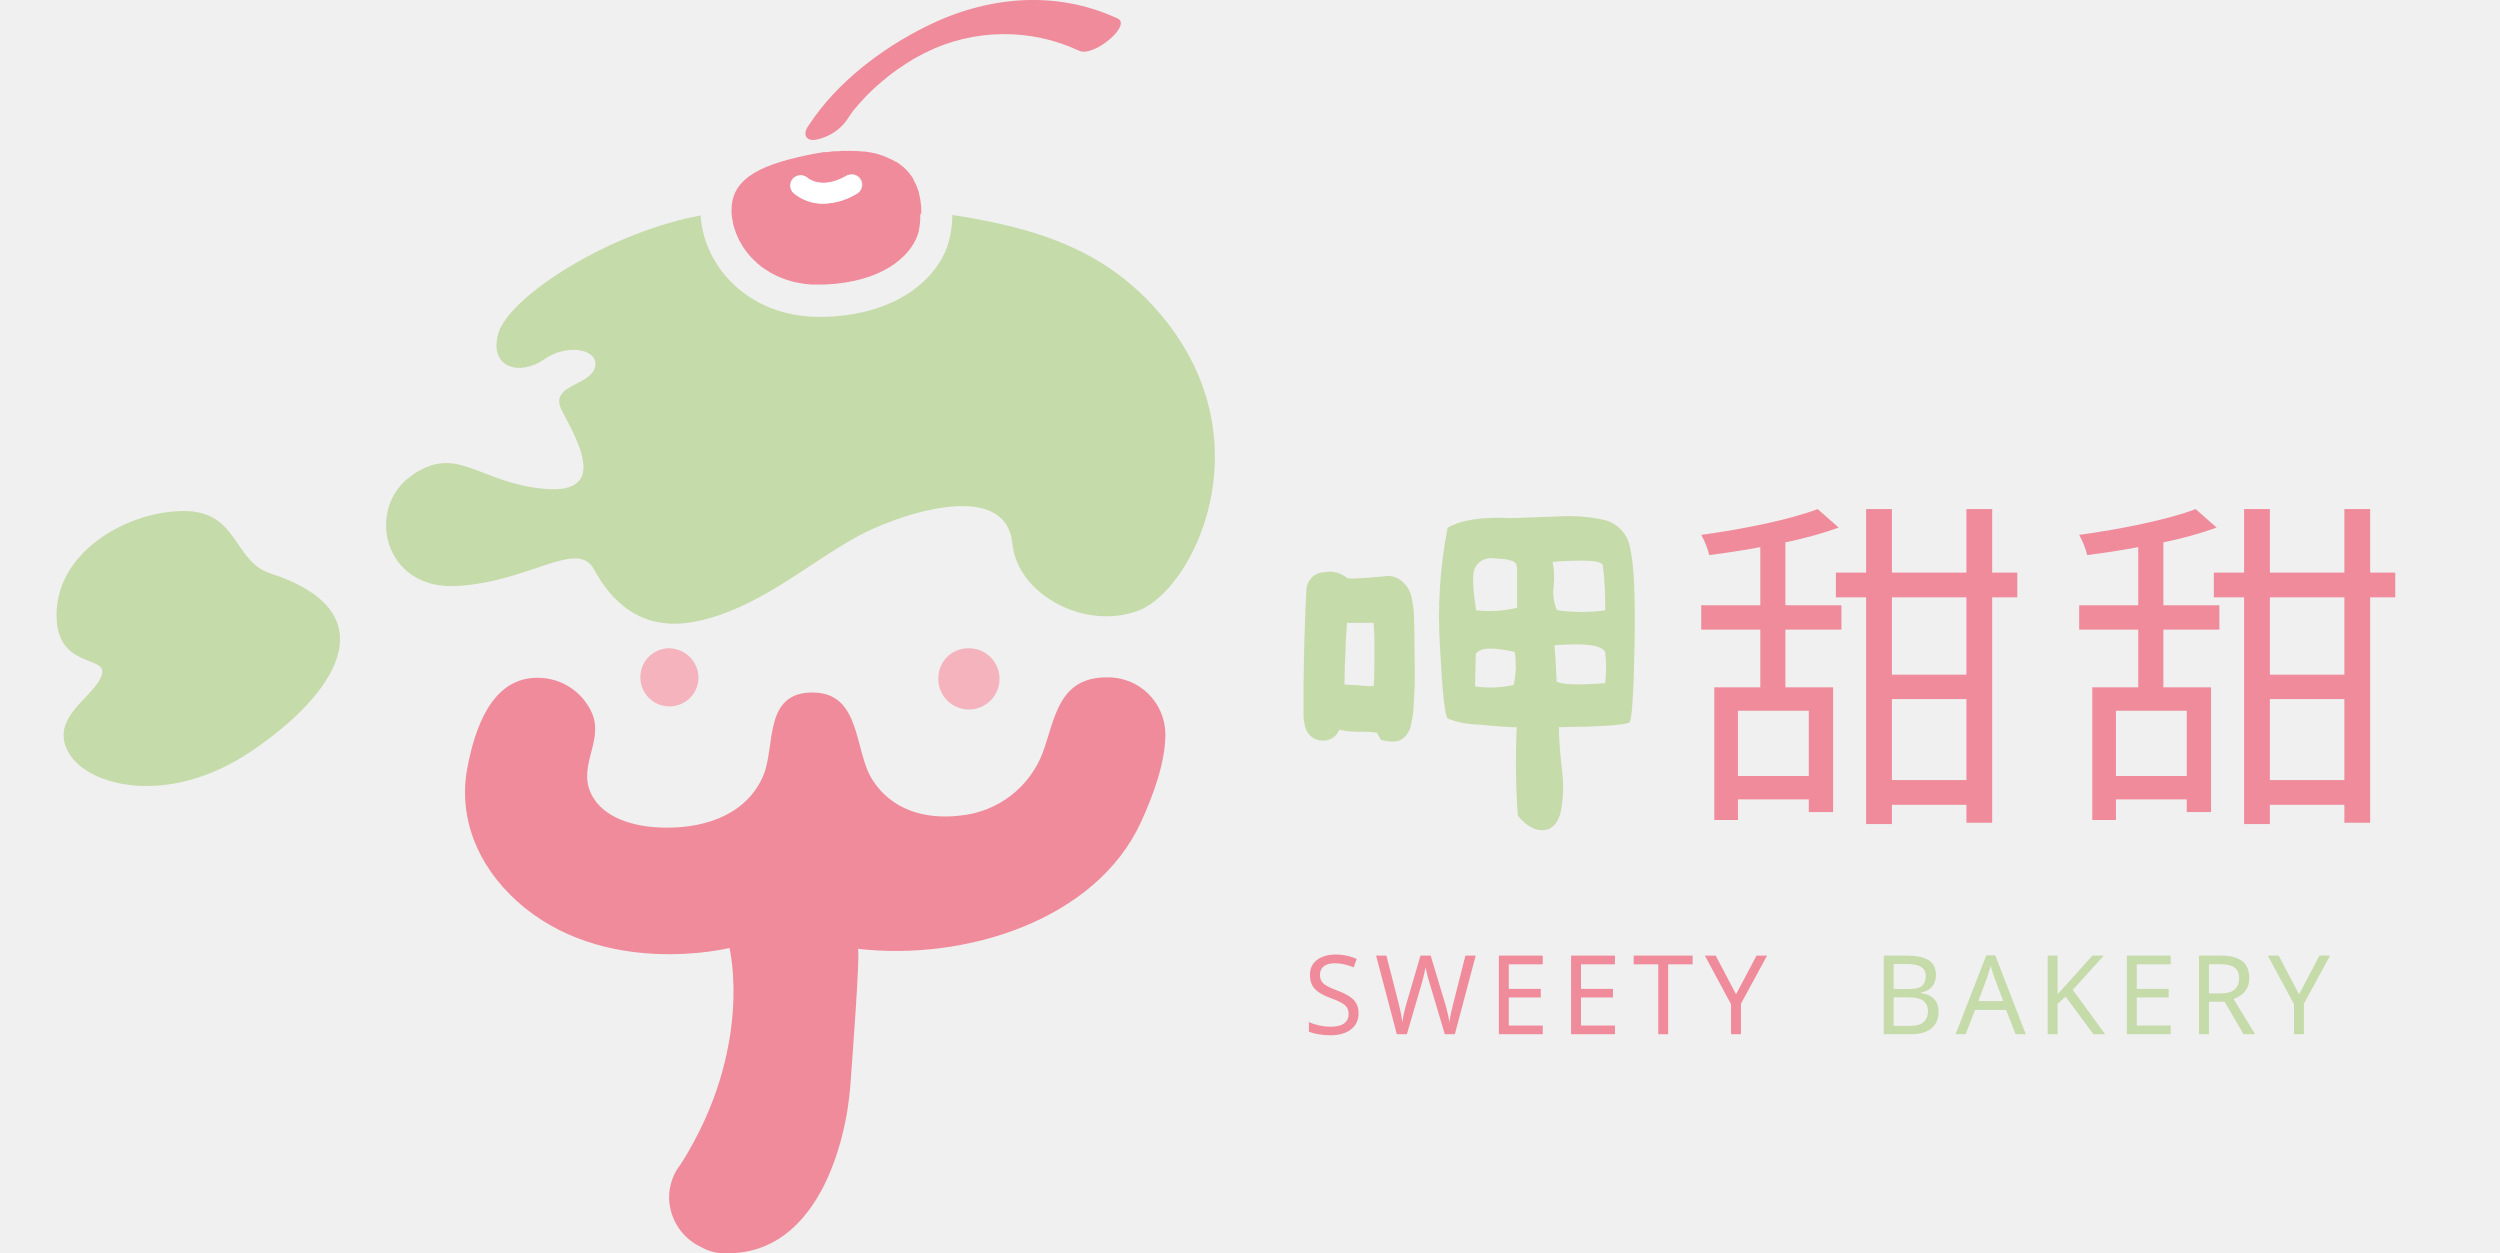
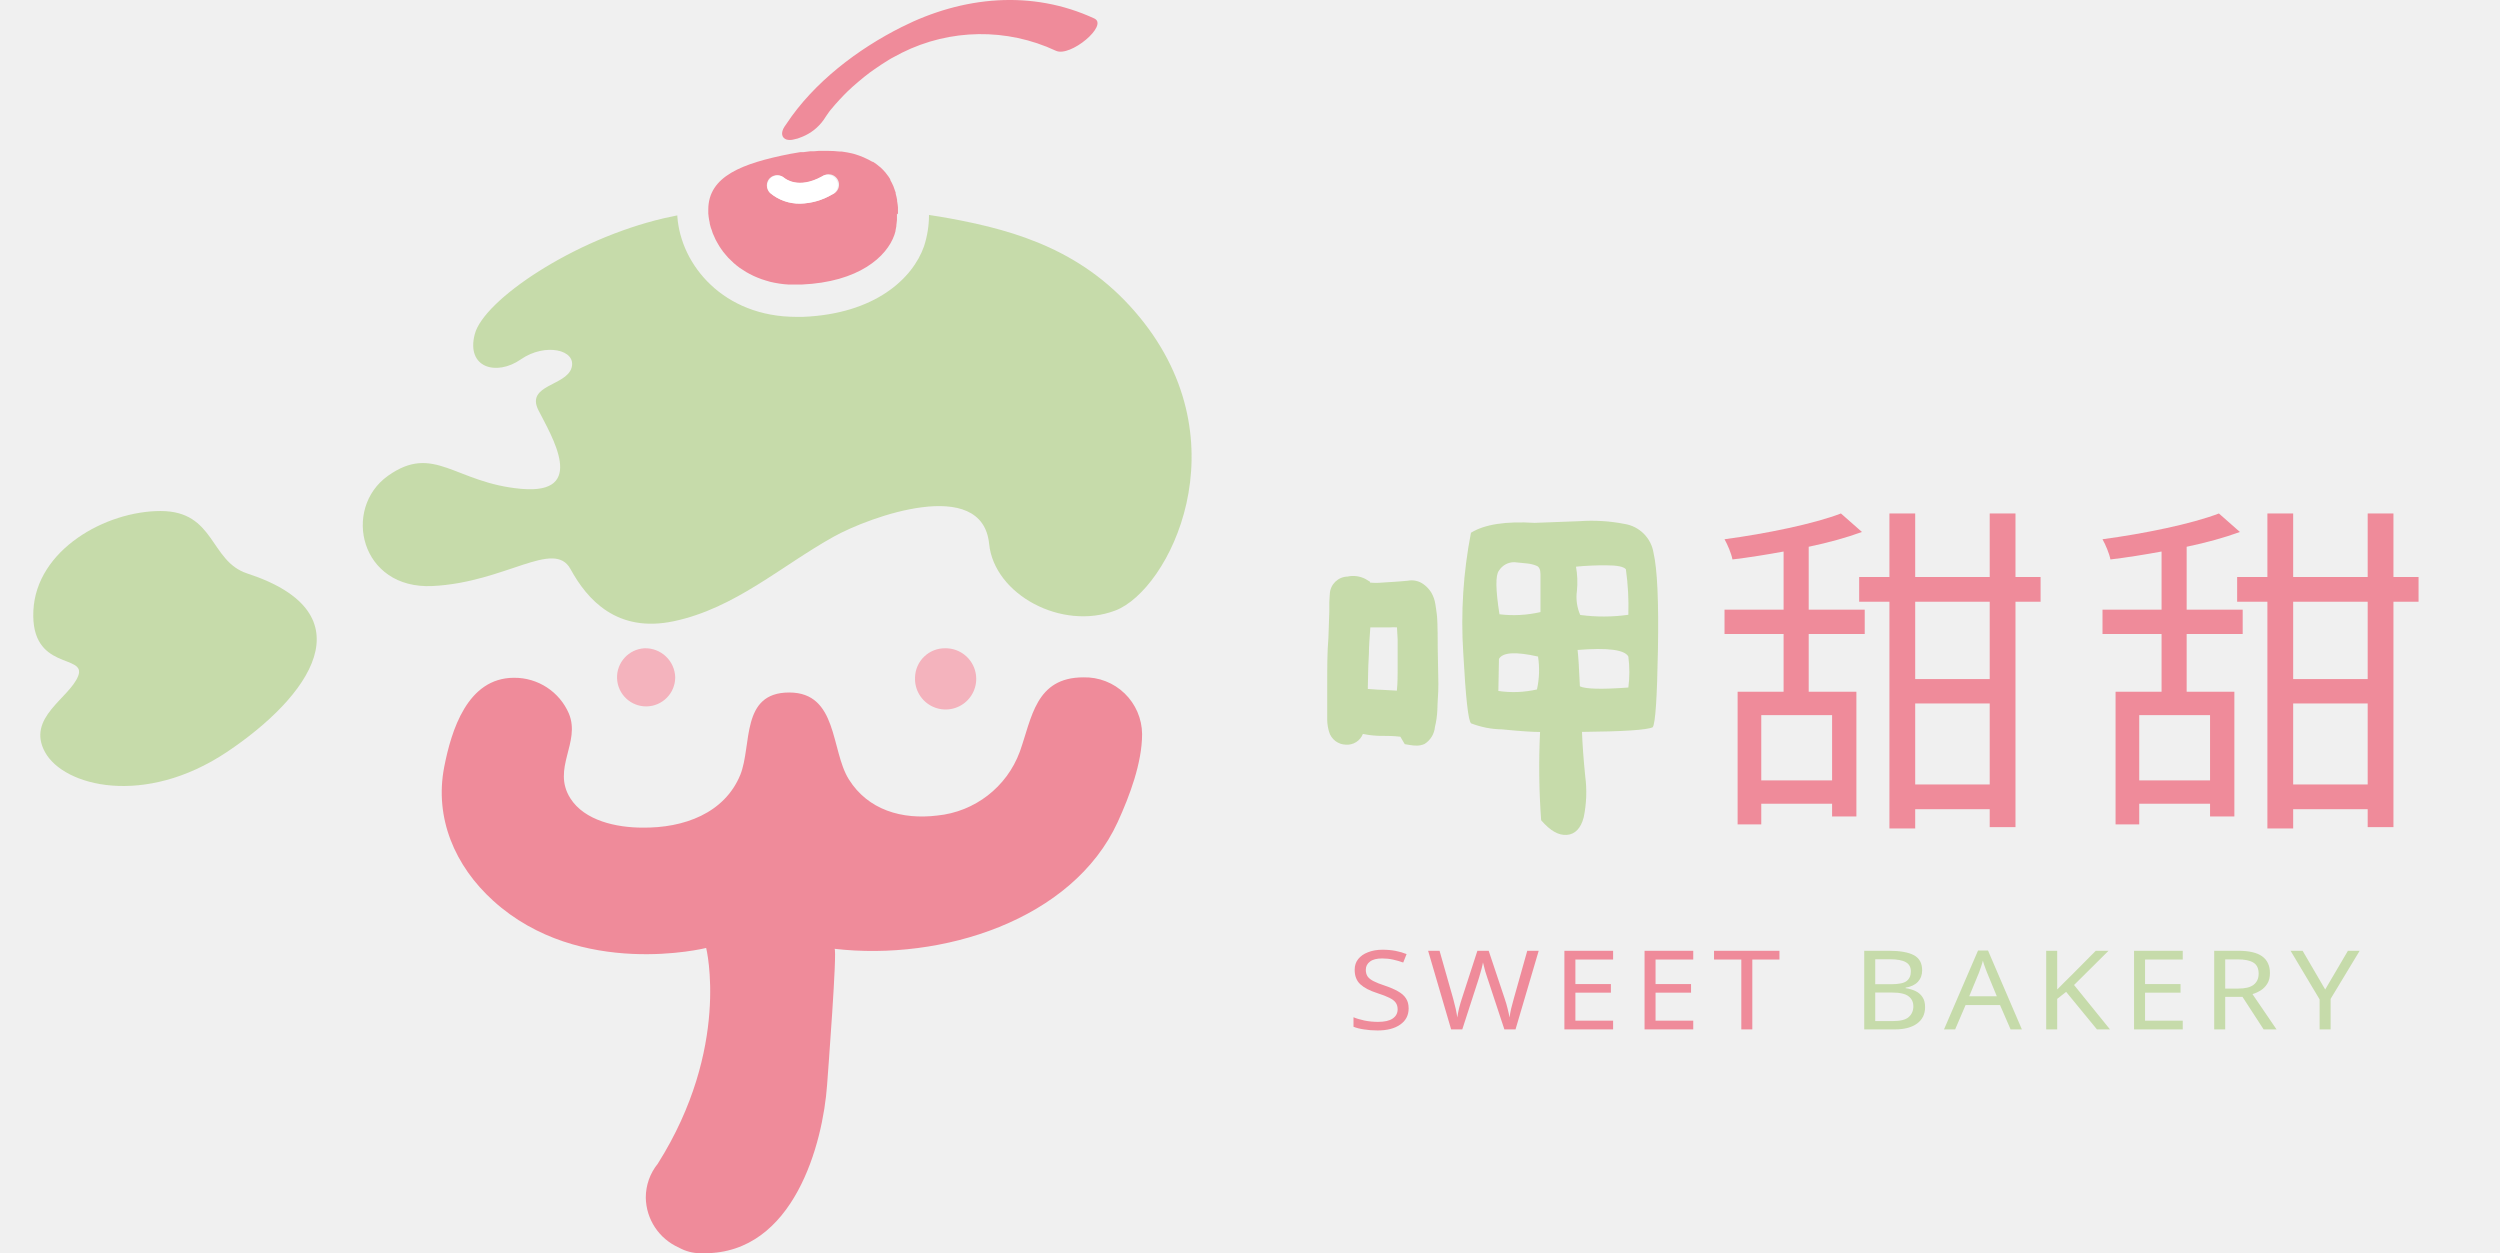
- <svg xmlns="http://www.w3.org/2000/svg" width="295.835" height="148.231" viewBox="0 0 282.23 148.13">
+ <svg xmlns="http://www.w3.org/2000/svg" width="295.835" height="148.231" viewBox="0 0 287.74 148.13">
  <defs>
-     <style>.cls-1{font-size:40.63px;letter-spacing:0.1em;}.cls-1,.cls-3,.cls-6{fill:#ef8b9a;}.cls-1,.cls-3{font-family:Mukasi-Mukasi, Mukasi Mukasi;}.cls-2{fill:#c6dbaa;}.cls-3{font-size:13.02px;letter-spacing:0.1em;}.cls-4{fill:#f5b5be;}.cls-5{fill:#f4b3bd;}.cls-7{fill:#fff;}</style>
+     <style>.cls-1{font-size:40.63px;letter-spacing:0.1em;}.cls-1,.cls-3,.cls-5{fill:#ef8b9a;}.cls-1,.cls-3{font-family:Mukasi-Mukasi, Mukasi Mukasi;}.cls-2{fill:#c6dbaa;}.cls-3{font-size:13.02px;letter-spacing:0.1em;}.cls-4{fill:#f4b3bd;}.cls-6{fill:#fff;}.cls-7{fill:#f5b5be;}</style>
  </defs>
  <g id="圖層_2" data-name="圖層 2">
    <g id="圖">
-       <text class="cls-1" transform="translate(192.85 94.2)">甜甜</text>
-       <path class="cls-2" d="M160.56,76.24c0-3.07-.07-3.81-.1-4.12s-.11-.8-.18-1.19a3.92,3.92,0,0,0-.47-1.35,3.26,3.26,0,0,0-.93-1,2.38,2.38,0,0,0-1.85-.43c-.09,0-.59.08-3,.23a8.31,8.31,0,0,1-1.49,0v-.1l-.53-.32a3.14,3.14,0,0,0-2.12-.29,2.15,2.15,0,0,0-2.1,2l-.06,1c0,.27,0,.65-.05,1.14l-.11,3.15c-.06,1.64-.1,3.6-.12,5.82,0,3.35,0,3.79,0,3.93a5.44,5.44,0,0,0,.22,1.35,2.11,2.11,0,0,0,2,1.52,2,2,0,0,0,2-1.28l.63.11a9.83,9.83,0,0,0,1.8.12c.5,0,1.18,0,2,.1l.52.88.61.11a5.24,5.24,0,0,0,.74.07,2.27,2.27,0,0,0,1-.2,2.66,2.66,0,0,0,1.22-2,10.44,10.44,0,0,0,.28-1.93c0-.49.06-1.25.11-2.29S160.58,78.55,160.56,76.24ZM152.33,79q0-.51.09-2.22c0-.86.09-1.91.17-3.12h.14c.65,0,1.39,0,2.19,0a6.93,6.93,0,0,1,.82,0c0,.41.07.88.08,1.42q0,1.56,0,3.72c0,1.41-.06,2.06-.08,2.34-1,0-1.57-.08-1.83-.1q-.79-.06-1.62-.09C152.31,79.72,152.32,79.22,152.33,79Z" />
-       <path class="cls-2" d="M172.79,96.47A86.46,86.46,0,0,1,172.66,86c-.9,0-2.4-.11-4.5-.32a10.4,10.4,0,0,1-3.65-.7c-.34-.26-.64-3-.92-8.31a55.27,55.27,0,0,1,.89-14.26Q166.91,61,172,61.27l5.33-.19a20.21,20.21,0,0,1,5.33.33,4.11,4.11,0,0,1,3.41,3.42q.68,2.9.52,11.46T186,85.44c-.67.31-3.46.5-8.36.55,0,1.48.18,3.22.38,5.22a14.55,14.55,0,0,1-.18,4.89c-.33,1.26-1,2-2,2.07S173.86,97.72,172.79,96.47Zm-.08-24.6v-4.5c0-.54-.17-.88-.5-1a4.14,4.14,0,0,0-1.09-.26L169.61,66a2.11,2.11,0,0,0-1.8,1q-.65.8.05,5.17A14.3,14.3,0,0,0,172.71,71.87ZM172.29,81a10.32,10.32,0,0,0,.13-3.91q-4-.9-4.61.27l-.08,3.8A12.4,12.4,0,0,0,172.29,81Zm10.82-8.84a33.77,33.77,0,0,0-.29-5.39c-.27-.32-1-.47-2.35-.47s-2.49.05-3.56.15a10.76,10.76,0,0,1,.12,2.88,5.22,5.22,0,0,0,.38,2.83A20.81,20.81,0,0,0,183.11,72.18Zm0,8.61a15,15,0,0,0,0-3.68c-.43-.81-2.41-1.07-6-.78.09.78.18,2.21.27,4.3Q178.42,81.14,183.11,80.79Z" />
-       <text class="cls-3" transform="translate(147.42 122.3)">SWEETY<tspan class="cls-4" x="63.72" y="0"> </tspan>
-         <tspan class="cls-2" x="67.37" y="0">BAKERY</tspan>
+       <text class="cls-1" transform="translate(198.36 94.72)">甜甜</text>
+       <path class="cls-2" d="M166.07,76.75c0-3.07-.07-3.81-.11-4.11s-.1-.81-.17-1.19a3.9,3.9,0,0,0-.47-1.36,3.38,3.38,0,0,0-.93-1,2.38,2.38,0,0,0-1.85-.42c-.09,0-.59.08-3,.22a7.34,7.34,0,0,1-1.48,0v-.1l-.53-.32a3.14,3.14,0,0,0-2.12-.29,2.16,2.16,0,0,0-2.1,2l-.06,1c0,.27,0,.65,0,1.14l-.11,3.16C153,77.09,153,79,153,81.26c0,3.36,0,3.79,0,3.93a5.44,5.44,0,0,0,.22,1.35,2.11,2.11,0,0,0,2,1.52,2,2,0,0,0,2-1.27l.63.11a10.81,10.81,0,0,0,1.8.12c.5,0,1.17,0,2,.1l.52.88.61.1a4,4,0,0,0,.74.07,2.13,2.13,0,0,0,1-.2,2.65,2.65,0,0,0,1.22-2,10.44,10.44,0,0,0,.28-1.93c0-.49.06-1.25.11-2.29S166.09,79.06,166.07,76.75Zm-8.23,2.79q0-.53.09-2.22c0-.87.09-1.92.17-3.13h.14c.64,0,1.39,0,2.19,0a5.36,5.36,0,0,1,.82,0c0,.4.07.88.08,1.42,0,1,0,2.28,0,3.71s-.06,2.06-.09,2.35l-1.82-.1c-.53,0-1.07-.08-1.62-.1C157.82,80.24,157.83,79.73,157.84,79.54Z" />
+       <path class="cls-2" d="M178.3,97a86.46,86.46,0,0,1-.13-10.44c-.9,0-2.4-.1-4.5-.31a10.55,10.55,0,0,1-3.65-.71c-.34-.26-.64-3-.93-8.31A55.58,55.58,0,0,1,170,63c1.62-1,4.12-1.38,7.52-1.17l5.33-.2a20.21,20.21,0,0,1,5.33.33,4.12,4.12,0,0,1,3.41,3.42q.67,2.89.52,11.46T191.49,86q-1,.48-8.36.55c.05,1.49.18,3.23.38,5.22a14.54,14.54,0,0,1-.18,4.89c-.33,1.26-1,2-2,2.07S179.37,98.23,178.3,97Zm-.08-24.6V67.89c0-.55-.17-.89-.5-1a4.14,4.14,0,0,0-1.09-.26l-1.51-.15a2.12,2.12,0,0,0-1.81,1q-.63.78.06,5.16A14,14,0,0,0,178.22,72.38Zm-.42,9.15a10.51,10.51,0,0,0,.13-3.91c-2.65-.6-4.19-.5-4.62.28l-.07,3.79A12.4,12.4,0,0,0,177.8,81.53Zm10.81-8.83a31.64,31.64,0,0,0-.29-5.4c-.26-.31-1-.47-2.34-.47a35.16,35.16,0,0,0-3.56.16,10.37,10.37,0,0,1,.11,2.87,5.24,5.24,0,0,0,.39,2.84A20.74,20.74,0,0,0,188.61,72.7Zm0,8.6a14.09,14.09,0,0,0,0-3.68c-.42-.8-2.41-1.07-6-.78.09.78.18,2.22.27,4.3Q183.91,81.65,188.61,81.3Z" />
+       <text class="cls-3" transform="translate(155.38 121.73) scale(1.11 1)">SWEET<tspan class="cls-2" x="53.8" y="0">BAKERY</tspan>
      </text>
      <path class="cls-2" d="M47.22,69.3c8.61-.43,14.34-5.59,16.3-2S69,74.89,75.74,73.46c7.24-1.53,12.7-6.55,18.91-10,4.15-2.32,17.56-7.23,18.37.85.6,6,8.6,10.31,14.94,7.88s15.09-19.77,2.86-34.68c-6.35-7.74-14.33-10.2-22.48-11.69-.75-.14-1.58-.27-2.43-.4a11.94,11.94,0,0,1-.59,3.71c-1.33,3.8-5.79,8-14.33,8.34h-.77c-8.6,0-13.67-6.12-14.07-11.89a.41.41,0,0,1,0-.11l-1.6.34C63.82,28.32,53.26,35.49,52.2,39.5s2.57,5,5.44,3,6.64-1.15,6,1-5.43,2-3.92,5,5.88,10-2,9.31S47.38,52.4,41.94,56.26,38.62,69.73,47.22,69.3Z" />
-       <path class="cls-5" d="M72.27,76.66A3.44,3.44,0,1,0,75.9,80.1,3.53,3.53,0,0,0,72.27,76.66Z" />
-       <path class="cls-5" d="M104.26,80.1a3.62,3.62,0,1,0,3.62-3.44A3.53,3.53,0,0,0,104.26,80.1Z" />
+       <path class="cls-4" d="M72.27,76.66A3.44,3.44,0,1,0,75.9,80.1,3.53,3.53,0,0,0,72.27,76.66Z" />
+       <path class="cls-4" d="M104.26,80.1a3.62,3.62,0,1,0,3.62-3.44A3.53,3.53,0,0,0,104.26,80.1Z" />
      <path class="cls-2" d="M25.28,67.81c-4.44-1.45-3.76-7.38-10.24-7.38S.35,65,0,72.21s6.32,5.08,5.3,7.72-6.15,4.92-3.93,9,11.78,6.5,21.51,0S39.79,72.55,25.28,67.81Z" />
-       <path class="cls-6" d="M124.17,80.1c-5.68,0-6.1,4.83-7.52,8.79a11.62,11.62,0,0,1-9.76,7.55c-4.17.51-8.19-.65-10.46-4.28-2.15-3.43-1.28-10.27-7.05-10.27S85,88.11,83.6,91.62c-1.87,4.56-6.7,6.31-11.57,6.25-3.06,0-6.86-.81-8.54-3.48-2.21-3.52,1.25-6.56-.16-10a7,7,0,0,0-6.49-4.24c-5.53,0-7.42,6.25-8.26,10.56-1.16,6,1.24,11.68,5.8,15.81,10.26,9.31,25.18,5.58,25.18,5.58s2.93,11.8-5.72,25.51a6.36,6.36,0,0,0-1.42,4,6.57,6.57,0,0,0,3.91,5.92,5.26,5.26,0,0,0,2.57.67h.47c10.58,0,14-13,14.49-19.91.1-1.4,1.22-16,.88-16.09,12.63,1.47,28.15-3.35,33.49-15,1.42-3.11,2.88-7,2.88-10.4A6.77,6.77,0,0,0,124.17,80.1Z" />
-       <path class="cls-7" d="M96.79,18.14l.2.05Z" />
-       <path class="cls-7" d="M93.85,17.82h0Z" />
-       <path class="cls-7" d="M95.34,17.9l.23,0Z" />
-       <path class="cls-7" d="M92.28,17.89l.64-.05Z" />
-       <path class="cls-7" d="M89.48,18.29l1.22-.21Z" />
-       <path class="cls-7" d="M91.08,18l.77-.1Z" />
-       <path class="cls-7" d="M98.06,18.54l.1.05Z" />
-       <path class="cls-7" d="M82.81,31.18c-.12-.1-.23-.22-.34-.33C82.58,31,82.69,31.08,82.81,31.18Z" />
-       <path class="cls-7" d="M83.53,31.76l-.39-.3Z" />
-       <path class="cls-7" d="M82.17,30.56l-.31-.36Z" />
-       <path class="cls-7" d="M84.32,32.27A3.74,3.74,0,0,1,83.9,32,3.74,3.74,0,0,0,84.32,32.27Z" />
-       <path class="cls-7" d="M85.18,32.72c-.16-.07-.31-.15-.46-.23C84.87,32.57,85,32.65,85.18,32.72Z" />
-       <path class="cls-7" d="M80.35,27.68c-.06-.16-.1-.31-.15-.47C80.25,27.37,80.29,27.52,80.35,27.68Z" />
-       <path class="cls-7" d="M80.69,28.44c-.07-.14-.13-.29-.19-.43C80.56,28.15,80.62,28.3,80.69,28.44Z" />
-       <path class="cls-7" d="M81.6,29.89c-.1-.13-.18-.26-.27-.38C81.42,29.63,81.5,29.76,81.6,29.89Z" />
-       <path class="cls-7" d="M80.09,26.9c0-.17-.08-.35-.11-.52C80,26.55,80.05,26.73,80.09,26.9Z" />
-       <path class="cls-7" d="M81.11,29.18a4.1,4.1,0,0,1-.23-.4A4.1,4.1,0,0,0,81.11,29.18Z" />
-       <path class="cls-7" d="M102,27.38s0,.05,0,.07S102,27.4,102,27.38Z" />
-       <path class="cls-7" d="M86.11,33.1l-.49-.19Z" />
-       <path class="cls-7" d="M90.22,33.78h0Z" />
-       <path class="cls-7" d="M87.12,33.41l-.54-.16Z" />
-       <path class="cls-7" d="M88.19,33.62l-.57-.1Z" />
-       <path class="cls-7" d="M89.33,33.74l-.61-.05Z" />
-       <path class="cls-7" d="M79.92,26.11a7.28,7.28,0,0,1-.1-.8A7.28,7.28,0,0,0,79.92,26.11Z" />
-       <path class="cls-4" d="M90.7,18.08l.38,0Z" />
-       <path class="cls-4" d="M92.92,17.84h0Z" />
-       <path class="cls-4" d="M97,18.19a9.59,9.59,0,0,1,1.07.35A9.59,9.59,0,0,0,97,18.19Z" />
-       <path class="cls-4" d="M95.57,17.92c.43.06.84.13,1.22.22C96.41,18.05,96,18,95.57,17.92Z" />
-       <path class="cls-4" d="M91.85,17.93l.43,0Z" />
-       <path class="cls-4" d="M93.9,17.82a13.16,13.16,0,0,1,1.44.08A13.16,13.16,0,0,0,93.9,17.82Z" />
-       <path class="cls-4" d="M81.86,30.2l-.26-.31Z" />
-       <path class="cls-4" d="M83.14,31.46l-.33-.28Z" />
-       <path class="cls-4" d="M81.33,29.51l-.22-.33Z" />
-       <path class="cls-4" d="M87.62,33.52l-.5-.11Z" />
-       <path class="cls-4" d="M83.9,32l-.37-.24Z" />
-       <path class="cls-4" d="M82.47,30.85c-.1-.1-.21-.19-.3-.29C82.26,30.66,82.37,30.75,82.47,30.85Z" />
-       <path class="cls-4" d="M80.2,27.21c0-.1-.08-.21-.11-.31C80.12,27,80.16,27.11,80.2,27.21Z" />
-       <path class="cls-4" d="M84.72,32.49l-.4-.22Z" />
-       <path class="cls-4" d="M85.62,32.91l-.44-.19Z" />
-       <path class="cls-4" d="M89.89,33.77c-.19,0-.38,0-.56,0C89.51,33.76,89.7,33.76,89.89,33.77Z" />
-       <path class="cls-4" d="M86.58,33.25l-.47-.15Z" />
-       <path class="cls-4" d="M80,26.38a2.61,2.61,0,0,1-.06-.27A2.61,2.61,0,0,0,80,26.38Z" />
-       <path class="cls-4" d="M88.72,33.69l-.53-.07Z" />
-       <path class="cls-4" d="M80.5,28l-.15-.33Z" />
-       <path class="cls-6" d="M102.24,25.35c0-.14,0-.28,0-.41s0-.22,0-.32v-.1a6.55,6.55,0,0,0-.1-.74.59.59,0,0,0,0-.13,6.74,6.74,0,0,0-.17-.75l0-.12c-.08-.25-.17-.51-.27-.76,0,0,0,0,0,0a7.29,7.29,0,0,0-.37-.74.56.56,0,0,1,0-.08,5.23,5.23,0,0,0-.48-.68l-.09-.12a7,7,0,0,0-.6-.62l-.12-.09a5.53,5.53,0,0,0-.76-.56l-.07,0a7.59,7.59,0,0,0-.9-.46l-.1-.05A9.59,9.59,0,0,0,97,18.19l-.2-.05c-.38-.09-.79-.16-1.22-.22l-.23,0a13.16,13.16,0,0,0-1.44-.08h-1l-.64.05-.43,0-.77.1-.38,0-1.22.21c-5.61,1.11-9.66,2.62-9.66,6.59,0,.14,0,.28,0,.43a7.28,7.28,0,0,0,.1.8,2.61,2.61,0,0,0,.06.27c0,.17.07.35.11.52s.07.21.11.31.09.31.15.47l.15.33c.06.14.12.29.19.43l.19.34a4.1,4.1,0,0,0,.23.4l.22.33c.09.12.17.25.27.38l.26.31.31.36c.09.1.2.19.3.29s.22.23.34.33l.33.28.39.3.37.24a3.74,3.74,0,0,0,.42.27l.4.22c.15.08.3.16.46.23l.44.19.49.19.47.15.54.16.5.11.57.1.53.07.61.05c.18,0,.37,0,.56,0h.94c6.79-.29,10.11-3.3,11-5.88a3.88,3.88,0,0,0,.13-.44s0-.05,0-.07.07-.33.1-.52c0,0,0-.07,0-.1a5.48,5.48,0,0,0,.07-.6.34.34,0,0,0,0-.1c0-.22,0-.45,0-.69ZM87.08,21.07a1.23,1.23,0,0,1,1.72,0c.09.07,1.65,1.38,4.46-.18A1.23,1.23,0,1,1,94.45,23a7.81,7.81,0,0,1-3.78,1.08,5.38,5.38,0,0,1-3.56-1.27A1.23,1.23,0,0,1,87.08,21.07Z" />
-       <path class="cls-4" d="M102,27.45a3.88,3.88,0,0,1-.13.44A3.88,3.88,0,0,0,102,27.45Z" />
-       <path class="cls-4" d="M80.88,28.78l-.19-.34Z" />
-       <path class="cls-7" d="M94.45,23a1.23,1.23,0,1,0-1.19-2.15c-2.81,1.56-4.37.25-4.46.18a1.23,1.23,0,0,0-1.69,1.78,5.38,5.38,0,0,0,3.56,1.27A7.81,7.81,0,0,0,94.45,23Z" />
-       <path class="cls-6" d="M125.47,2.19c-7.43-3.44-15.59-2.62-22.78,1-5.19,2.6-10.4,6.55-13.64,11.46l-.23.33c-.48.75-.32,1.35.27,1.53a1.66,1.66,0,0,0,.75,0,4.53,4.53,0,0,0,1.07-.33,5.75,5.75,0,0,0,2.54-2l0,0c.21-.34.45-.67.68-1l.13-.17s0,0,.09-.1l.42-.5c.36-.41.73-.81,1.12-1.21.14-.13.27-.27.41-.41,0,0,.49-.45.55-.51.46-.41.92-.8,1.39-1.18l.67-.52.45-.32c.59-.42,1.19-.81,1.81-1.19l.25-.15.28-.15c.33-.18.66-.36,1-.53A20.94,20.94,0,0,1,120.91,6C122.6,6.81,127.16,3,125.47,2.19Z" />
+       <path class="cls-5" d="M124.17,80.1c-5.68,0-6.1,4.83-7.52,8.79a11.62,11.62,0,0,1-9.76,7.55c-4.17.51-8.19-.65-10.46-4.28-2.15-3.43-1.28-10.27-7.05-10.27S85,88.11,83.6,91.62c-1.87,4.56-6.7,6.31-11.57,6.25-3.06,0-6.86-.81-8.54-3.48-2.21-3.52,1.25-6.56-.16-10a7,7,0,0,0-6.49-4.24c-5.53,0-7.42,6.25-8.26,10.56-1.16,6,1.24,11.68,5.8,15.81,10.26,9.31,25.18,5.58,25.18,5.58s2.93,11.8-5.72,25.51a6.36,6.36,0,0,0-1.42,4,6.57,6.57,0,0,0,3.91,5.92,5.26,5.26,0,0,0,2.57.67h.47c10.58,0,14-13,14.49-19.91.1-1.4,1.22-16,.88-16.09,12.63,1.47,28.15-3.35,33.49-15,1.42-3.11,2.88-7,2.88-10.4A6.77,6.77,0,0,0,124.17,80.1Z" />
+       <path class="cls-6" d="M96.79,18.14l.2.05Z" />
+       <path class="cls-6" d="M93.85,17.82h0Z" />
+       <path class="cls-6" d="M95.34,17.9l.23,0Z" />
+       <path class="cls-6" d="M92.28,17.89l.64-.05Z" />
+       <path class="cls-6" d="M89.48,18.29l1.22-.21Z" />
+       <path class="cls-6" d="M91.08,18l.77-.1Z" />
+       <path class="cls-6" d="M98.06,18.54l.1.05Z" />
+       <path class="cls-6" d="M82.81,31.18c-.12-.1-.23-.22-.34-.33C82.58,31,82.69,31.08,82.81,31.18Z" />
+       <path class="cls-6" d="M83.53,31.76l-.39-.3Z" />
+       <path class="cls-6" d="M82.17,30.56l-.31-.36Z" />
+       <path class="cls-6" d="M84.32,32.27A3.74,3.74,0,0,1,83.9,32,3.74,3.74,0,0,0,84.32,32.27Z" />
+       <path class="cls-6" d="M85.18,32.72c-.16-.07-.31-.15-.46-.23C84.87,32.57,85,32.65,85.18,32.72Z" />
+       <path class="cls-6" d="M80.35,27.68c-.06-.16-.1-.31-.15-.47C80.25,27.37,80.29,27.52,80.35,27.68Z" />
+       <path class="cls-6" d="M80.69,28.44c-.07-.14-.13-.29-.19-.43C80.56,28.15,80.62,28.3,80.69,28.44Z" />
+       <path class="cls-6" d="M81.6,29.89c-.1-.13-.18-.26-.27-.38C81.42,29.63,81.5,29.76,81.6,29.89Z" />
+       <path class="cls-6" d="M80.09,26.9c0-.17-.08-.35-.11-.52C80,26.55,80.05,26.73,80.09,26.9Z" />
+       <path class="cls-6" d="M81.11,29.18a4.1,4.1,0,0,1-.23-.4A4.1,4.1,0,0,0,81.11,29.18Z" />
+       <path class="cls-6" d="M102,27.38s0,.05,0,.07S102,27.4,102,27.38Z" />
+       <path class="cls-6" d="M86.11,33.1l-.49-.19Z" />
+       <path class="cls-6" d="M90.22,33.78h0Z" />
+       <path class="cls-6" d="M87.12,33.41l-.54-.16Z" />
+       <path class="cls-6" d="M88.19,33.62l-.57-.1Z" />
+       <path class="cls-6" d="M89.33,33.74l-.61-.05Z" />
+       <path class="cls-6" d="M79.92,26.11a7.28,7.28,0,0,1-.1-.8A7.28,7.28,0,0,0,79.92,26.11Z" />
+       <path class="cls-7" d="M90.7,18.08l.38,0Z" />
+       <path class="cls-7" d="M92.92,17.84h0Z" />
+       <path class="cls-7" d="M97,18.19a9.59,9.59,0,0,1,1.07.35A9.59,9.59,0,0,0,97,18.19Z" />
+       <path class="cls-7" d="M95.57,17.92c.43.06.84.13,1.22.22C96.41,18.05,96,18,95.57,17.92Z" />
+       <path class="cls-7" d="M91.85,17.93l.43,0Z" />
+       <path class="cls-7" d="M93.9,17.82a13.16,13.16,0,0,1,1.44.08A13.16,13.16,0,0,0,93.9,17.82Z" />
+       <path class="cls-7" d="M81.86,30.2l-.26-.31Z" />
+       <path class="cls-7" d="M83.14,31.46l-.33-.28Z" />
+       <path class="cls-7" d="M81.33,29.51l-.22-.33Z" />
+       <path class="cls-7" d="M87.62,33.52l-.5-.11Z" />
+       <path class="cls-7" d="M83.9,32l-.37-.24Z" />
+       <path class="cls-7" d="M82.47,30.85c-.1-.1-.21-.19-.3-.29C82.26,30.66,82.37,30.75,82.47,30.85Z" />
+       <path class="cls-7" d="M80.2,27.21c0-.1-.08-.21-.11-.31C80.12,27,80.16,27.11,80.2,27.21Z" />
+       <path class="cls-7" d="M84.72,32.49l-.4-.22Z" />
+       <path class="cls-7" d="M85.62,32.91l-.44-.19Z" />
+       <path class="cls-7" d="M89.89,33.77c-.19,0-.38,0-.56,0C89.51,33.76,89.7,33.76,89.89,33.77Z" />
+       <path class="cls-7" d="M86.58,33.25l-.47-.15Z" />
+       <path class="cls-7" d="M80,26.38a2.61,2.61,0,0,1-.06-.27A2.61,2.61,0,0,0,80,26.38Z" />
+       <path class="cls-7" d="M88.72,33.69l-.53-.07Z" />
+       <path class="cls-7" d="M80.5,28l-.15-.33Z" />
+       <path class="cls-5" d="M102.24,25.35c0-.14,0-.28,0-.41s0-.22,0-.32v-.1a6.55,6.55,0,0,0-.1-.74.59.59,0,0,0,0-.13,6.74,6.74,0,0,0-.17-.75l0-.12c-.08-.25-.17-.51-.27-.76,0,0,0,0,0,0a7.29,7.29,0,0,0-.37-.74.56.56,0,0,1,0-.08,5.23,5.23,0,0,0-.48-.68l-.09-.12a7,7,0,0,0-.6-.62l-.12-.09a5.53,5.53,0,0,0-.76-.56l-.07,0a7.59,7.59,0,0,0-.9-.46l-.1-.05A9.59,9.59,0,0,0,97,18.19l-.2-.05c-.38-.09-.79-.16-1.22-.22l-.23,0a13.16,13.16,0,0,0-1.44-.08h-1l-.64.05-.43,0-.77.1-.38,0-1.22.21c-5.61,1.11-9.66,2.62-9.66,6.59,0,.14,0,.28,0,.43a7.28,7.28,0,0,0,.1.8,2.61,2.61,0,0,0,.06.27c0,.17.07.35.11.52s.07.21.11.31.09.31.15.47l.15.33c.06.14.12.29.19.43l.19.34a4.1,4.1,0,0,0,.23.4l.22.33c.09.12.17.25.27.38l.26.31.31.36c.09.1.2.19.3.29s.22.23.34.33l.33.28.39.3.37.24a3.74,3.74,0,0,0,.42.27l.4.22c.15.08.3.16.46.23l.44.19.49.19.47.15.54.16.5.11.57.1.53.07.61.05c.18,0,.37,0,.56,0h.94c6.79-.29,10.11-3.3,11-5.88a3.88,3.88,0,0,0,.13-.44s0-.05,0-.07.07-.33.1-.52c0,0,0-.07,0-.1a5.48,5.48,0,0,0,.07-.6.34.34,0,0,0,0-.1c0-.22,0-.45,0-.69ZM87.08,21.07a1.23,1.23,0,0,1,1.72,0c.09.07,1.65,1.38,4.46-.18A1.23,1.23,0,1,1,94.45,23a7.81,7.81,0,0,1-3.78,1.08,5.38,5.38,0,0,1-3.56-1.27A1.23,1.23,0,0,1,87.08,21.07Z" />
+       <path class="cls-7" d="M102,27.45a3.88,3.88,0,0,1-.13.44A3.88,3.88,0,0,0,102,27.45Z" />
+       <path class="cls-7" d="M80.88,28.78l-.19-.34Z" />
+       <path class="cls-6" d="M94.45,23a1.23,1.23,0,1,0-1.19-2.15c-2.81,1.56-4.37.25-4.46.18a1.23,1.23,0,0,0-1.69,1.78,5.38,5.38,0,0,0,3.56,1.27A7.81,7.81,0,0,0,94.45,23Z" />
+       <path class="cls-5" d="M125.47,2.19c-7.43-3.44-15.59-2.62-22.78,1-5.19,2.6-10.4,6.55-13.64,11.46l-.23.33c-.48.75-.32,1.35.27,1.53a1.66,1.66,0,0,0,.75,0,4.53,4.53,0,0,0,1.07-.33,5.75,5.75,0,0,0,2.54-2l0,0c.21-.34.45-.67.68-1l.13-.17s0,0,.09-.1l.42-.5c.36-.41.73-.81,1.12-1.21.14-.13.27-.27.41-.41,0,0,.49-.45.55-.51.46-.41.92-.8,1.39-1.18l.67-.52.45-.32c.59-.42,1.19-.81,1.81-1.19l.25-.15.28-.15c.33-.18.66-.36,1-.53A20.94,20.94,0,0,1,120.91,6C122.6,6.81,127.16,3,125.47,2.19Z" />
    </g>
  </g>
</svg>
